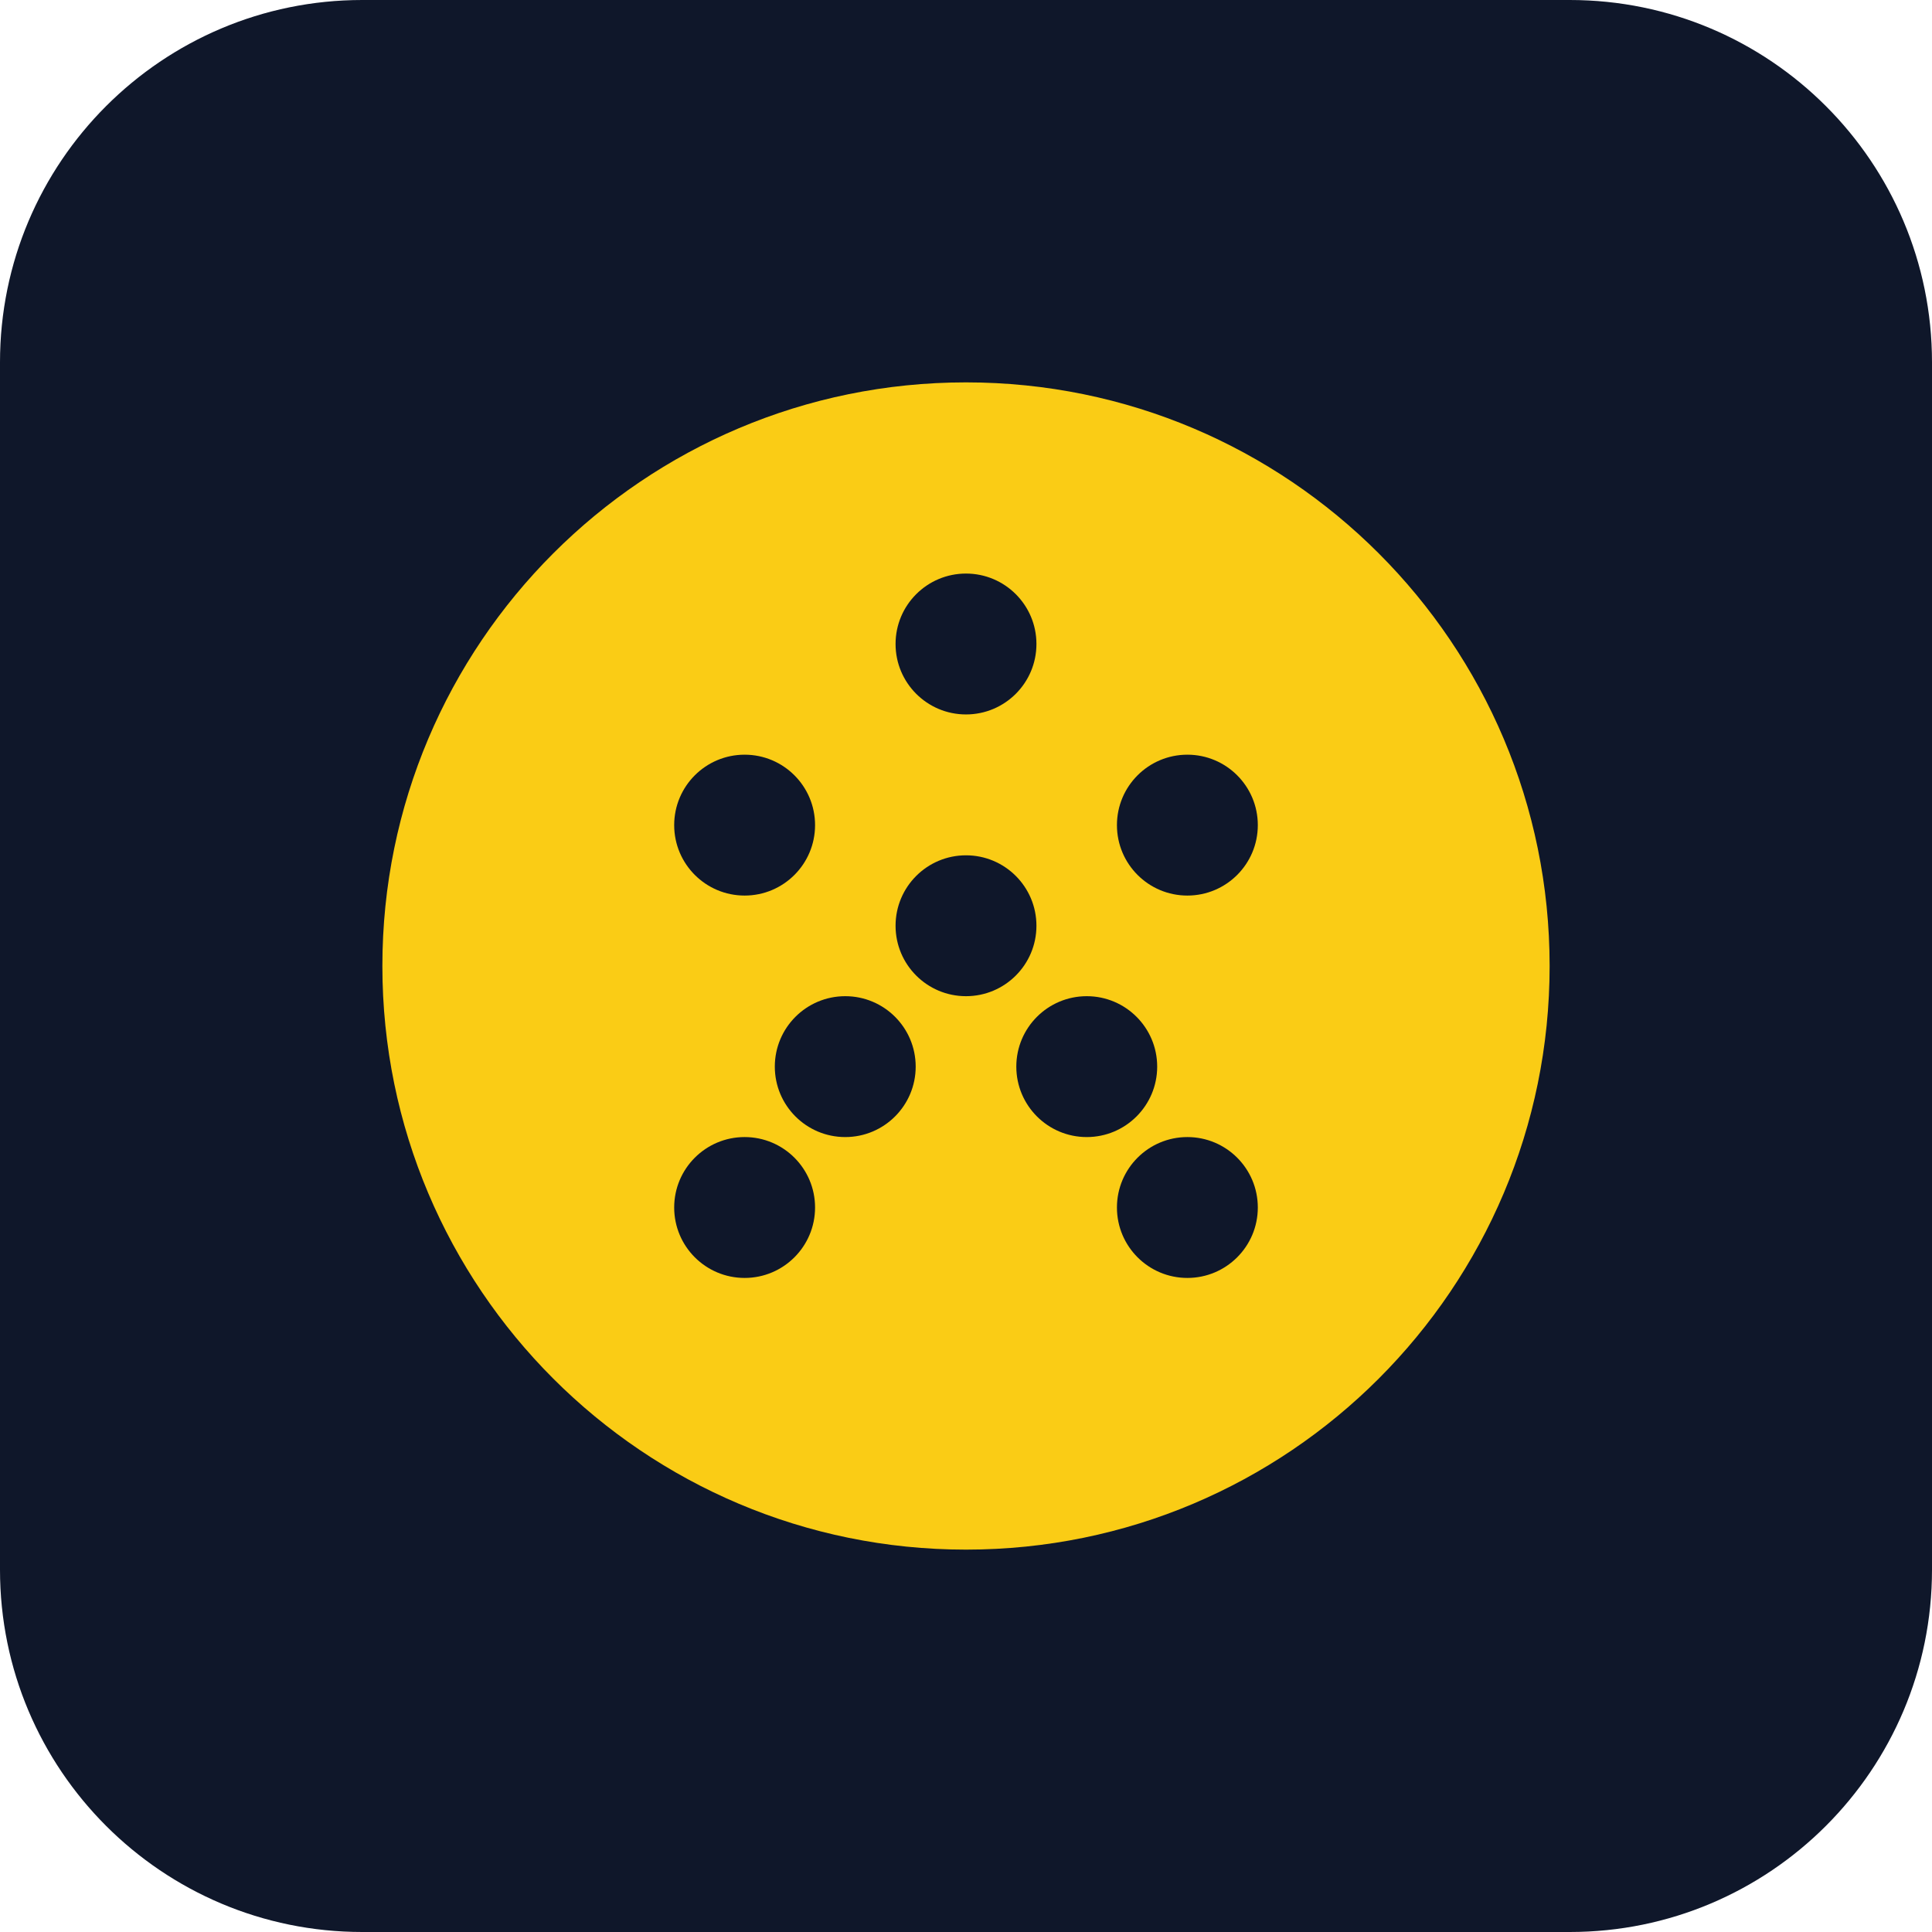
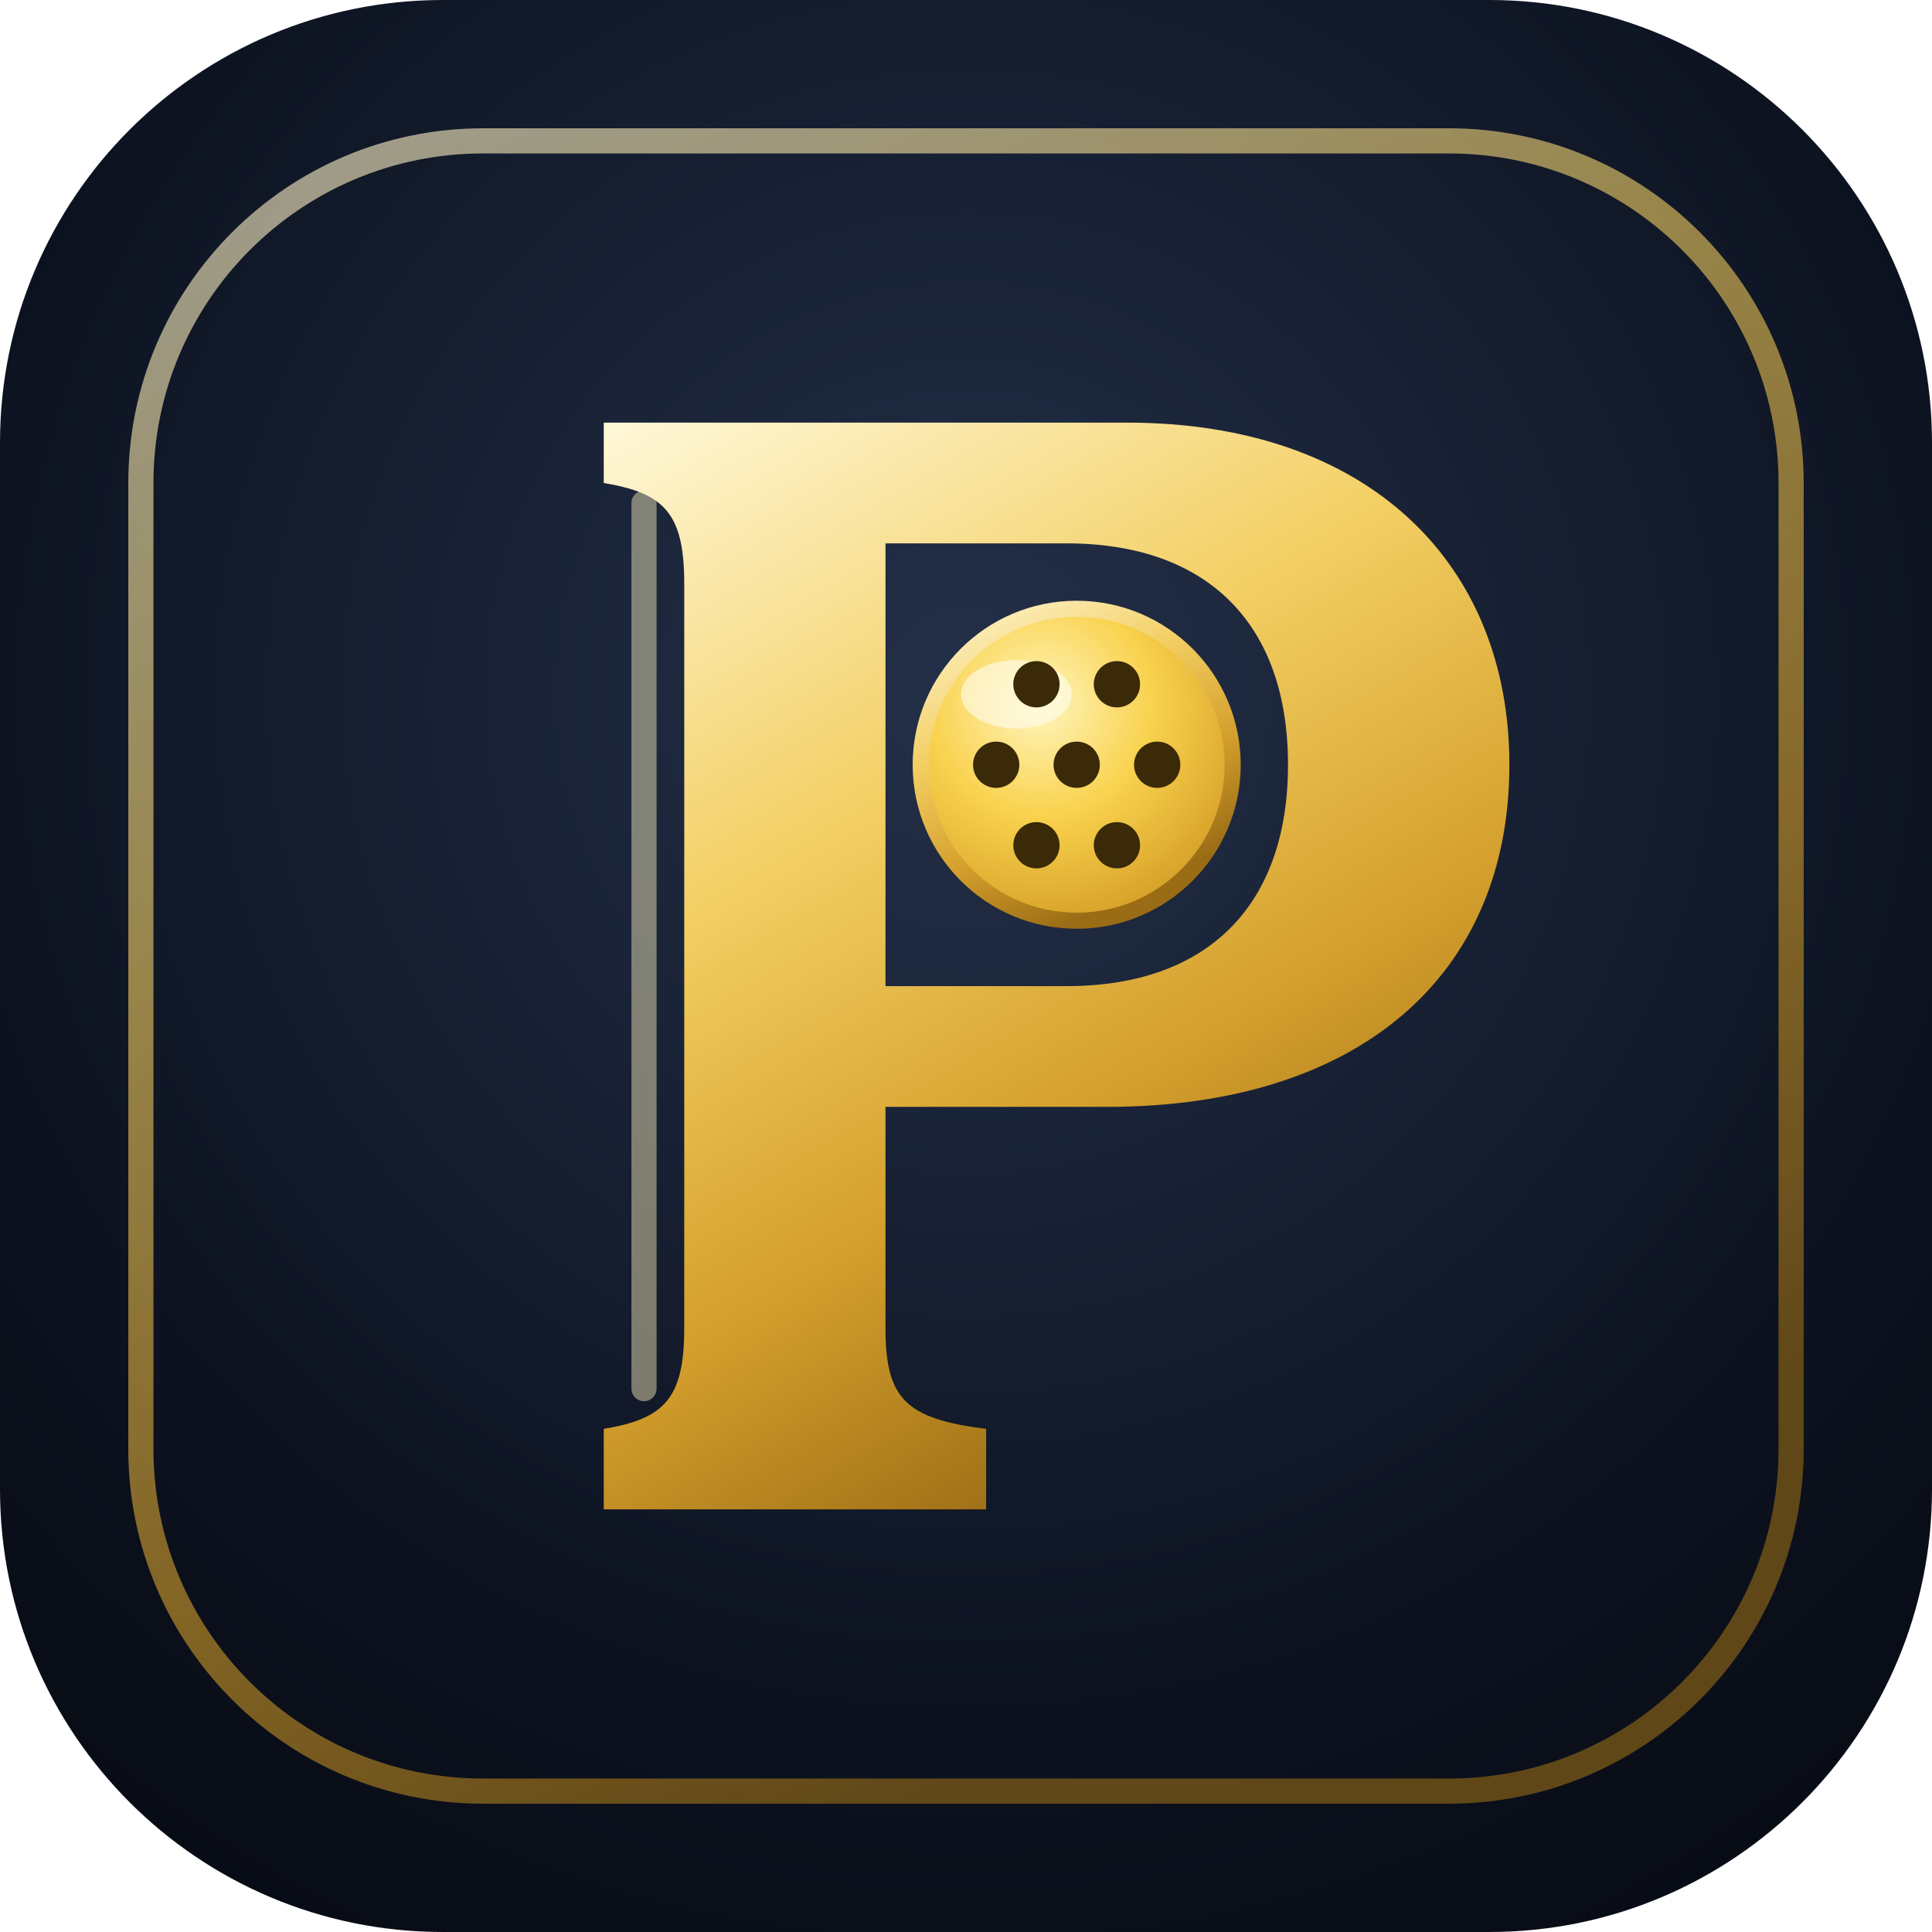
<svg xmlns="http://www.w3.org/2000/svg" viewBox="0 0 192 192" width="192" height="192">
-   <rect width="192" height="192" rx="36" fill="#0f172a" />
-   <circle cx="96" cy="96" r="58" fill="#facc15" />
-   <g fill="#0f172a">
-     <circle cx="96" cy="64" r="7" />
-     <circle cx="74" cy="82" r="7" />
-     <circle cx="118" cy="82" r="7" />
-     <circle cx="84" cy="106" r="7" />
-     <circle cx="108" cy="106" r="7" />
-     <circle cx="96" cy="92" r="7" />
-     <circle cx="74" cy="120" r="7" />
-     <circle cx="118" cy="120" r="7" />
+   <defs>
+     <radialGradient id="bg" cx="50%" cy="36%" r="78%">
+       <stop offset="0%" stop-color="#243049" />
+       <stop offset="68%" stop-color="#0c121f" />
+       <stop offset="100%" stop-color="#070a12" />
+     </radialGradient>
+     <linearGradient id="gold" x1="0" y1="0" x2="0.5" y2="1">
+       <stop offset="0%" stop-color="#fff8d8" />
+       <stop offset="40%" stop-color="#f3cf63" />
+       <stop offset="72%" stop-color="#d49f2c" />
+       <stop offset="100%" stop-color="#9a6c15" />
+     </linearGradient>
+     <radialGradient id="ball" cx="38%" cy="30%" r="82%">
+       <stop offset="0%" stop-color="#fff6bf" />
+       <stop offset="45%" stop-color="#f9d24e" />
+       <stop offset="100%" stop-color="#cf9620" />
+     </radialGradient>
+   </defs>
+   <rect width="192" height="192" rx="44" fill="url(#bg)" />
+   <rect x="14" y="14" width="164" height="164" rx="34" fill="none" stroke="url(#gold)" stroke-width="2.5" opacity="0.6" />
+   <path d="M60 150 L60 142 C66 141 68 139 68 132 L68 58 C68 51 66 49 60 48 L60 42 L112 42 C136 42 150 56 150 76 C150 97 135 110 110 110 L88 110 L88 132 C88 139 90 141 98 142 L98 150 Z M88 54 L88 98 L106 98 C120 98 128 90 128 76 C128 62 120 54 106 54 Z" fill="url(#gold)" fill-rule="evenodd" />
+   <path d="M64 50 L64 138" stroke="#fff3c0" stroke-width="2.5" opacity="0.45" stroke-linecap="round" />
+   <circle cx="107" cy="76" r="15" fill="url(#ball)" />
+   <circle cx="107" cy="76" r="15.5" fill="none" stroke="url(#gold)" stroke-width="1.6" />
+   <ellipse cx="101" cy="69" rx="5.5" ry="3.4" fill="#fffdf0" opacity="0.6" />
+   <g fill="#3a2a08">
+     <circle cx="107" cy="76" r="2.3" />
+     <circle cx="115" cy="76" r="2.3" />
+     <circle cx="111" cy="84" r="2.3" />
+     <circle cx="103" cy="84" r="2.3" />
+     <circle cx="99" cy="76" r="2.3" />
+     <circle cx="103" cy="68" r="2.3" />
+     <circle cx="111" cy="68" r="2.3" />
  </g>
</svg>
